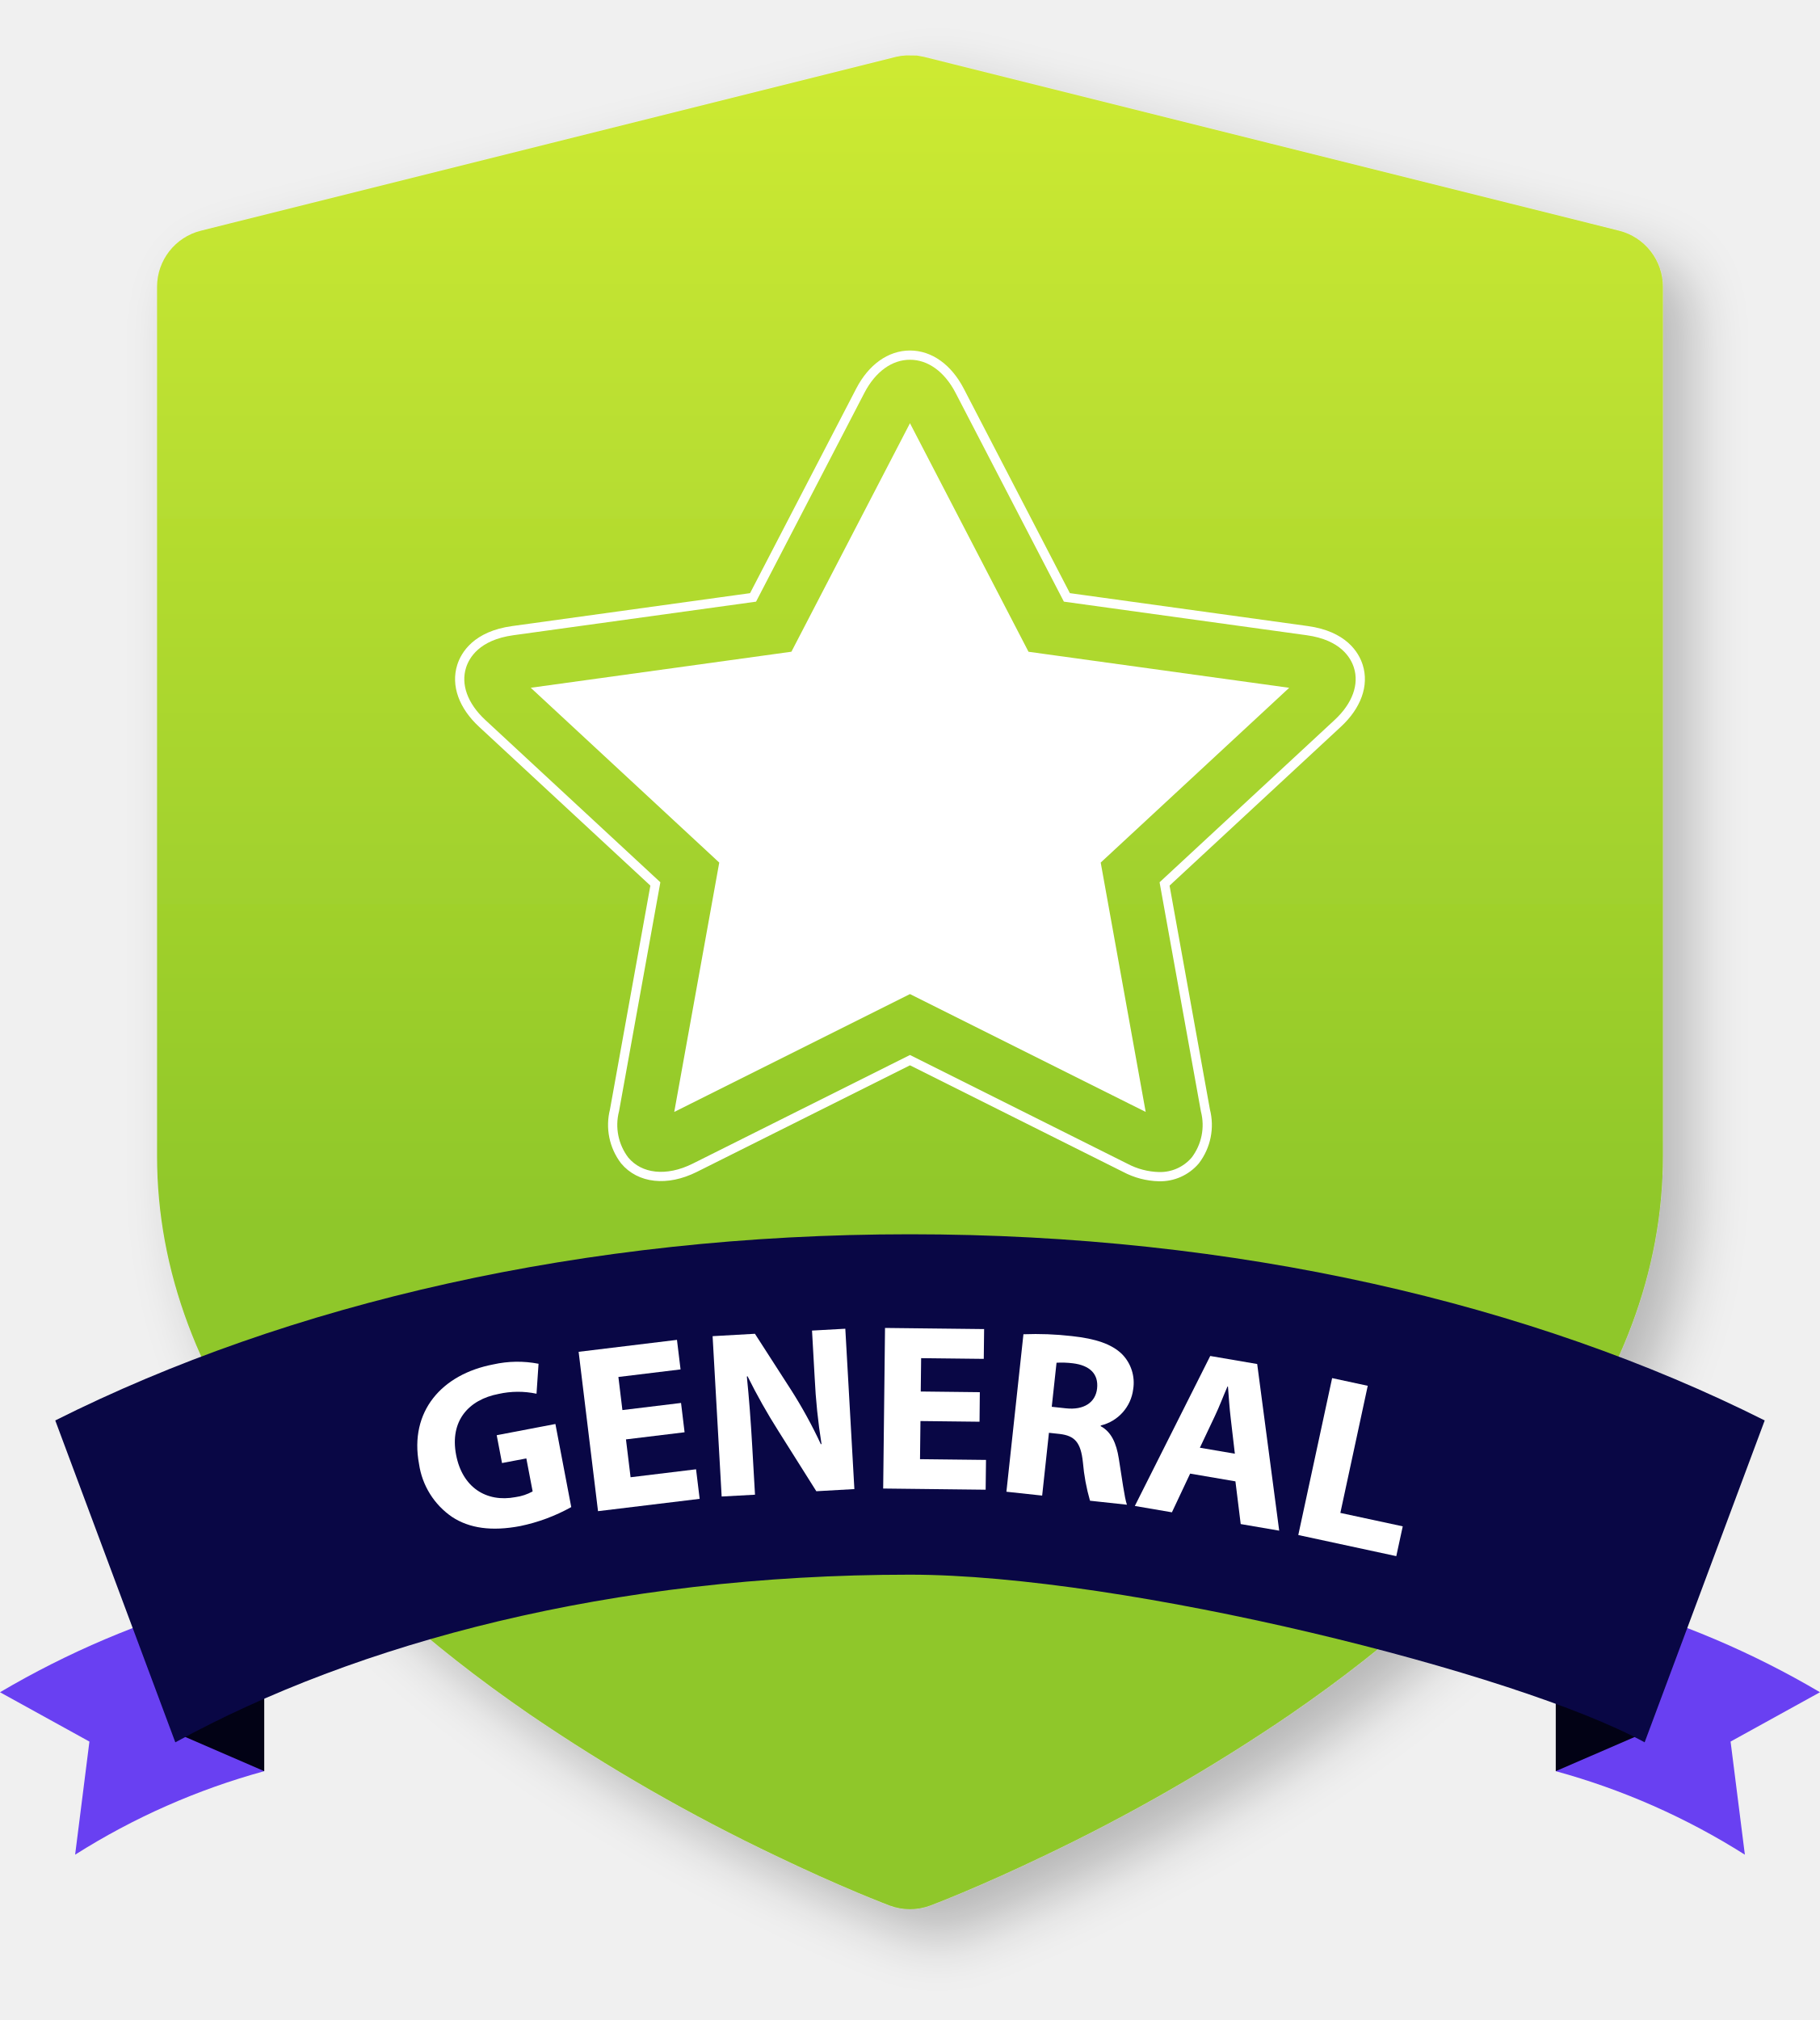
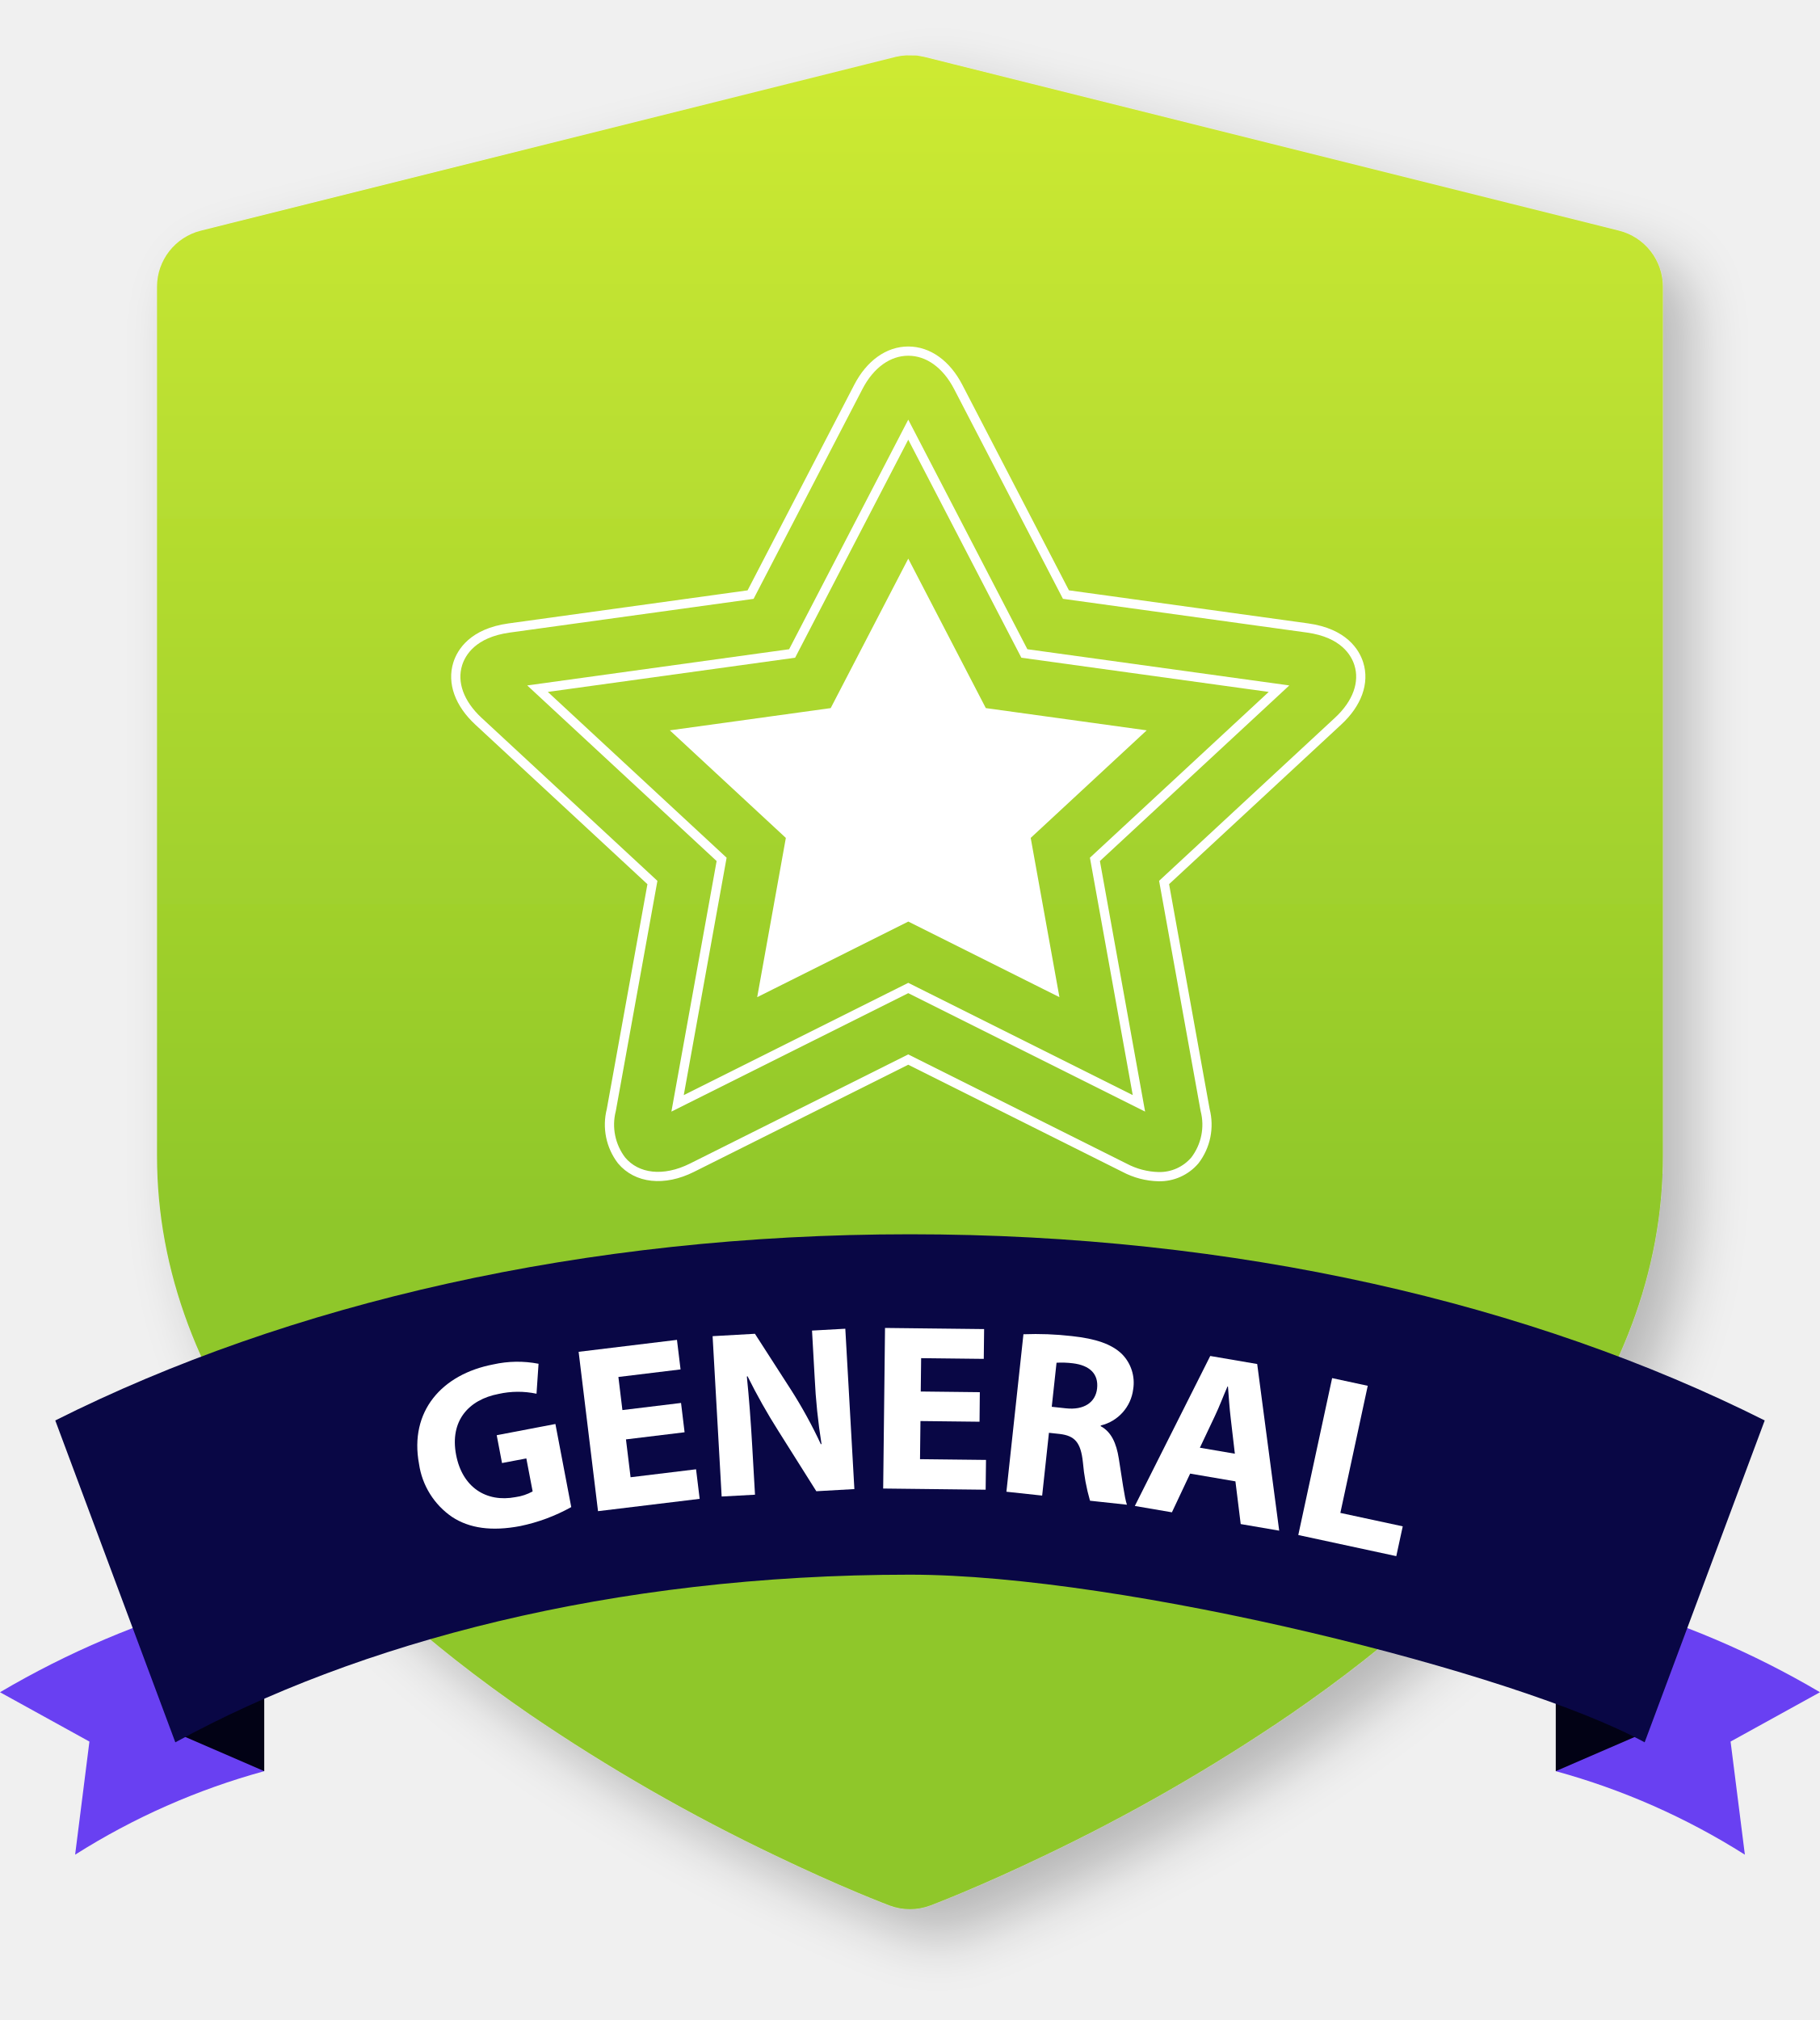
<svg xmlns="http://www.w3.org/2000/svg" width="197.144" height="218.758" viewBox="0 0 197.144 218.758">
  <defs>
-     <linearGradient id="a" x1="0.5" x2="0.5" y2="0.633" gradientUnits="objectBoundingBox">
+     <linearGradient id="linear-gradient" x1="0.5" x2="0.5" y2="0.633" gradientUnits="objectBoundingBox">
      <stop offset="0" stop-color="#cdea33" />
      <stop offset="1" stop-color="#8fc72a" />
    </linearGradient>
-     <filter id="b" x="11.014" y="0" width="181.116" height="218.758" filterUnits="userSpaceOnUse">
+     <filter id="Path_3401" x="11.015" y="0" width="181.116" height="218.758" filterUnits="userSpaceOnUse">
      <feOffset dx="3" dy="3" input="SourceAlpha" />
-       <feGaussianBlur stdDeviation="3" result="c" />
+       <feGaussianBlur stdDeviation="3" result="blur" />
      <feFlood flood-opacity="0.239" />
-       <feComposite operator="in" in2="c" />
+       <feComposite operator="in" in2="blur" />
      <feComposite in="SourceGraphic" />
    </filter>
  </defs>
-   <g transform="translate(0.001 6)">
-     <g transform="matrix(1, 0, 0, 1, 0, -6)" filter="url(#b)">
-       <path d="M-161.854-154.11c.8.018.413.012,1.178.016l.755.141,3.235.809,8.528,2.132c11.763,2.943,11.763,2.943,25.879,6.472l25.879,6.47,8.529,2.132,3.235.811a6.269,6.269,0,0,1,4.752,6.085v94.12C-79.884-22.4-84.5-10.562-92.93.5c-6.919,9.082-16.221,17.418-27.317,25.046a199.581,199.581,0,0,1-26.722,15.341c-3.184,1.526-6.145,2.851-8.81,3.97-.942.394-1.781.736-2.508,1.023-.449.178-.77.3-.951.37a6.271,6.271,0,0,1-4.407,0c-.181-.067-.5-.192-.952-.37-.727-.288-1.566-.629-2.508-1.023-2.665-1.119-5.626-2.444-8.81-3.97a199.579,199.579,0,0,1-26.722-15.341c-11.1-7.628-20.4-15.964-27.317-25.046C-238.38-10.562-243-22.4-243-34.922v-94.12a6.269,6.269,0,0,1,4.752-6.085l3.235-.811,8.529-2.132,25.879-6.47c14.116-3.529,14.116-3.529,25.879-6.472l8.528-2.132,3.235-.809a6.125,6.125,0,0,1,1.109-.157Zm7.172,14.4" transform="translate(260.01 160.11)" fill="url(#a)" />
+   <g id="Group_3402" data-name="Group 3402" transform="translate(-1384.903 -3278.953)">
+     <g transform="matrix(1, 0, 0, 1, 1384.9, 3278.95)" filter="url(#Path_3401)">
+       <path id="Path_3401-2" data-name="Path 3401" d="M-161.854-154.11c.8.018.413.012,1.178.016l.755.141,3.235.809,8.528,2.132c11.763,2.943,11.763,2.943,25.879,6.472l25.879,6.47,8.529,2.132,3.235.811a6.269,6.269,0,0,1,4.752,6.085v94.12C-79.884-22.4-84.5-10.562-92.93.5c-6.919,9.082-16.221,17.418-27.317,25.046a199.581,199.581,0,0,1-26.722,15.341c-3.184,1.526-6.145,2.851-8.81,3.97-.942.394-1.781.736-2.508,1.023-.449.178-.77.3-.951.37a6.271,6.271,0,0,1-4.407,0c-.181-.067-.5-.192-.952-.37-.727-.288-1.566-.629-2.508-1.023-2.665-1.119-5.626-2.444-8.81-3.97a199.579,199.579,0,0,1-26.722-15.341c-11.1-7.628-20.4-15.964-27.317-25.046C-238.38-10.562-243-22.4-243-34.922v-94.12a6.269,6.269,0,0,1,4.752-6.085l3.235-.811,8.529-2.132,25.879-6.47c14.116-3.529,14.116-3.529,25.879-6.472l8.528-2.132,3.235-.809a6.125,6.125,0,0,1,1.109-.157Zm7.172,14.4" transform="translate(260.01 160.11)" fill="url(#linear-gradient)" />
    </g>
-     <g transform="translate(49.792 32.459)">
-       <path d="M913.893,90.984c-.381-1.208-1.608-3.319-5.538-3.861l-26.032-3.6L870.708,61.14c-1.271-2.448-3.23-3.853-5.38-3.853s-4.109,1.405-5.379,3.851L848.33,83.525l-26.03,3.6c-3.93.542-5.156,2.653-5.537,3.861-.636,2.027.174,4.278,2.228,6.182l18.757,17.387-4.426,24.517a6.348,6.348,0,0,0,1.106,5.435c1.636,1.952,4.554,2.3,7.587.787l23.313-11.656,23.313,11.656a8.253,8.253,0,0,0,3.667.963,5,5,0,0,0,3.92-1.753,6.33,6.33,0,0,0,1.1-5.432l-4.423-24.517,18.756-17.387C913.72,95.262,914.532,93.009,913.893,90.984Z" transform="translate(-816.551 -57.287)" fill="none" stroke="#fff" stroke-miterlimit="10" stroke-width="1" />
-       <path d="M855.556,122l-19.845-18.4,27.445-3.794,12.518-24.119L888.19,99.81l27.448,3.794L895.794,122l4.744,26.292-24.864-12.43L850.81,148.292Z" transform="translate(-826.898 -67.226)" fill="#fff" stroke="#fff" stroke-miterlimit="10" stroke-width="1" />
-     </g>
-     <g transform="translate(-0.001 167.327)">
-       <g transform="translate(168.522 0)">
-         <path d="M1443.808,257.519l5.208-18.482a96.955,96.955,0,0,1,23.414,9.935l-9.685,5.343,1.548,12.25a75.6,75.6,0,0,0-20.484-9.043Z" transform="translate(-1443.808 -239.037)" fill="#6940f2" />
-         <path d="M1453.493,252.946l-9.685,4.192V245.277Z" transform="translate(-1443.808 -238.656)" fill="#020215" />
+     <g id="Group_3357" data-name="Group 3357" transform="translate(1384.903 3452.279)">
+       <g id="Group_3350" data-name="Group 3350" transform="translate(168.522 0)">
+         <path id="Path_3395" data-name="Path 3395" d="M1443.808,257.519l5.208-18.482a96.955,96.955,0,0,1,23.414,9.935l-9.685,5.343,1.548,12.25a75.6,75.6,0,0,0-20.484-9.043Z" transform="translate(-1443.808 -239.037)" fill="#6940f2" />
+         <path id="Path_3396" data-name="Path 3396" d="M1453.493,252.946l-9.685,4.192V245.277Z" transform="translate(-1443.808 -238.656)" fill="#020215" />
      </g>
-       <g transform="translate(0 0)">
-         <path d="M1313.6,258.519l-5.207-18.482a96.956,96.956,0,0,0-23.415,9.936l9.686,5.343-1.548,12.248a75.6,75.6,0,0,1,20.484-9.042Z" transform="translate(-1284.978 -240.037)" fill="#6940f2" />
-         <path d="M1302.826,253.946l9.685,4.192V246.277Z" transform="translate(-1283.889 -239.656)" fill="#020215" />
+       <g id="Group_3351" data-name="Group 3351" transform="translate(0 0)">
+         <path id="Path_3397" data-name="Path 3397" d="M1313.6,258.519l-5.207-18.482a96.956,96.956,0,0,0-23.415,9.936l9.686,5.343-1.548,12.248a75.6,75.6,0,0,1,20.484-9.042Z" transform="translate(-1284.978 -240.037)" fill="#6940f2" />
+         <path id="Path_3398" data-name="Path 3398" d="M1302.826,253.946l9.685,4.192V246.277Z" transform="translate(-1283.889 -239.656)" fill="#020215" />
      </g>
    </g>
-     <g transform="translate(5.985 127.667)">
-       <path d="M1290.356,221.129l13.005,34.859c19.637-10.766,47.183-18.157,79.578-18.157,23.244,0,65.857,10.633,79.58,18.157l13.006-34.859c-25.229-12.66-57.269-20.162-92.586-20.162S1315.585,208.468,1290.356,221.129Z" transform="translate(-1290.356 -200.967)" fill="#090745" />
+     <g id="Group_3356" data-name="Group 3356" transform="translate(1390.89 3412.62)">
+       <path id="Path_3394" data-name="Path 3394" d="M1290.356,221.129l13.005,34.859c19.637-10.766,47.183-18.157,79.578-18.157,23.244,0,65.857,10.633,79.58,18.157l13.006-34.859c-25.229-12.66-57.269-20.162-92.586-20.162S1315.585,208.468,1290.356,221.129Z" transform="translate(-1290.356 -200.967)" fill="#090745" />
    </g>
-     <g transform="translate(45.2 137.811)">
-       <path d="M1598.751,436.141a19.427,19.427,0,0,1-5.515,2.052c-3.115.595-5.52.241-7.382-.978a8.414,8.414,0,0,1-3.592-5.747c-1.06-5.678,2.45-9.71,8.047-10.779a11.977,11.977,0,0,1,4.9-.07l-.22,3.245a9.648,9.648,0,0,0-4.117.024c-3.217.617-5.3,2.9-4.593,6.6.673,3.521,3.273,5.176,6.44,4.572a5.268,5.268,0,0,0,1.851-.618l-.684-3.571-2.634.5-.575-3.014,6.358-1.215Z" transform="translate(-1582.074 -416.74)" fill="#fff" />
-       <path d="M1607.1,428.571l-6.35.771.5,4.1,7.093-.862.39,3.2-11.01,1.336-2.1-17.258,10.652-1.294.389,3.2-6.734.818.435,3.585,6.351-.771Z" transform="translate(-1578.146 -417.273)" fill="#fff" />
-       <path d="M1607.856,435.8l-.981-17.364,4.585-.259,3.966,6.159a50.592,50.592,0,0,1,3.17,5.79l.078,0a64.984,64.984,0,0,1-.744-7.22l-.286-5.076,3.606-.2.982,17.365-4.122.233-4.089-6.49a64.407,64.407,0,0,1-3.36-5.96l-.076.031c.234,2.287.422,4.731.583,7.565l.3,5.23Z" transform="translate(-1574.886 -417.545)" fill="#fff" />
-       <path d="M1631.636,427.719l-6.4-.073-.048,4.129,7.148.081-.038,3.226-11.1-.128.2-17.391,10.734.123-.038,3.226-6.784-.077-.043,3.612,6.4.073Z" transform="translate(-1570.732 -417.563)" fill="#fff" />
-       <path d="M1633.393,418.1a34.366,34.366,0,0,1,5.246.2c2.564.277,4.318.857,5.443,1.963a4.42,4.42,0,0,1,1.2,3.788,4.615,4.615,0,0,1-3.512,3.928l-.008.077c1.152.617,1.694,1.843,1.957,3.481.329,2.006.623,4.321.885,5.024l-4-.433a21.621,21.621,0,0,1-.769-4.156c-.229-2.2-.909-2.875-2.5-3.072l-1.179-.128-.735,6.8-3.872-.418Zm3.067,7.856,1.54.166c1.949.21,3.208-.64,3.372-2.153.172-1.59-.819-2.5-2.61-2.722a9.8,9.8,0,0,0-1.784-.063Z" transform="translate(-1567.734 -417.417)" fill="#fff" />
-       <path d="M1648.325,432.656l-1.973,4.191-4.018-.687,8.169-16.243,5.086.871,2.383,18.047-4.169-.715-.572-4.625Zm4.844-2.155-.446-3.819c-.131-1.069-.219-2.393-.3-3.454l-.051-.008c-.428.973-.9,2.226-1.354,3.172l-1.638,3.461Z" transform="translate(-1564.609 -416.881)" fill="#fff" />
-       <path d="M1659.726,421.775l3.858.832-2.967,13.766,6.758,1.455-.7,3.227-10.615-2.287Z" transform="translate(-1560.629 -416.342)" fill="#fff" />
+     <g id="Group_3361" data-name="Group 3361" transform="translate(1430.104 3422.764)">
+       <path id="Path_3411" data-name="Path 3411" d="M1598.751,436.141a19.427,19.427,0,0,1-5.515,2.052c-3.115.595-5.52.241-7.382-.978a8.414,8.414,0,0,1-3.592-5.747c-1.06-5.678,2.45-9.71,8.047-10.779a11.977,11.977,0,0,1,4.9-.07l-.22,3.245a9.648,9.648,0,0,0-4.117.024c-3.217.617-5.3,2.9-4.593,6.6.673,3.521,3.273,5.176,6.44,4.572a5.268,5.268,0,0,0,1.851-.618l-.684-3.571-2.634.5-.575-3.014,6.358-1.215Z" transform="translate(-1582.074 -416.74)" fill="#fff" />
+       <path id="Path_3412" data-name="Path 3412" d="M1607.1,428.571l-6.35.771.5,4.1,7.093-.862.39,3.2-11.01,1.336-2.1-17.258,10.652-1.294.389,3.2-6.734.818.435,3.585,6.351-.771Z" transform="translate(-1578.146 -417.273)" fill="#fff" />
+       <path id="Path_3413" data-name="Path 3413" d="M1607.856,435.8l-.981-17.364,4.585-.259,3.966,6.159a50.592,50.592,0,0,1,3.17,5.79l.078,0a64.984,64.984,0,0,1-.744-7.22l-.286-5.076,3.606-.2.982,17.365-4.122.233-4.089-6.49a64.407,64.407,0,0,1-3.36-5.96l-.076.031c.234,2.287.422,4.731.583,7.565l.3,5.23Z" transform="translate(-1574.886 -417.545)" fill="#fff" />
+       <path id="Path_3414" data-name="Path 3414" d="M1631.636,427.719l-6.4-.073-.048,4.129,7.148.081-.038,3.226-11.1-.128.2-17.391,10.734.123-.038,3.226-6.784-.077-.043,3.612,6.4.073Z" transform="translate(-1570.732 -417.563)" fill="#fff" />
+       <path id="Path_3415" data-name="Path 3415" d="M1633.393,418.1a34.366,34.366,0,0,1,5.246.2c2.564.277,4.318.857,5.443,1.963a4.42,4.42,0,0,1,1.2,3.788,4.615,4.615,0,0,1-3.512,3.928l-.008.077c1.152.617,1.694,1.843,1.957,3.481.329,2.006.623,4.321.885,5.024l-4-.433a21.621,21.621,0,0,1-.769-4.156c-.229-2.2-.909-2.875-2.5-3.072l-1.179-.128-.735,6.8-3.872-.418Zm3.067,7.856,1.54.166c1.949.21,3.208-.64,3.372-2.153.172-1.59-.819-2.5-2.61-2.722a9.8,9.8,0,0,0-1.784-.063Z" transform="translate(-1567.734 -417.417)" fill="#fff" />
+       <path id="Path_3416" data-name="Path 3416" d="M1648.325,432.656l-1.973,4.191-4.018-.687,8.169-16.243,5.086.871,2.383,18.047-4.169-.715-.572-4.625Zm4.844-2.155-.446-3.819c-.131-1.069-.219-2.393-.3-3.454l-.051-.008c-.428.973-.9,2.226-1.354,3.172l-1.638,3.461Z" transform="translate(-1564.609 -416.881)" fill="#fff" />
+       <path id="Path_3417" data-name="Path 3417" d="M1659.726,421.775l3.858.832-2.967,13.766,6.758,1.455-.7,3.227-10.615-2.287Z" transform="translate(-1560.629 -416.342)" fill="#fff" />
+     </g>
+     <g id="Group_3399" data-name="Group 3399" transform="translate(1434.272 3316.977)">
+       <path id="Path_3429" data-name="Path 3429" d="M914.37,91.149c-.383-1.214-1.615-3.336-5.565-3.88l-26.159-3.616L870.973,61.159c-1.277-2.46-3.246-3.872-5.406-3.872s-4.129,1.412-5.405,3.87l-11.676,22.5-26.157,3.616c-3.949.544-5.182,2.666-5.564,3.88-.639,2.037.175,4.3,2.239,6.212l18.849,17.472L833.4,139.47a6.379,6.379,0,0,0,1.112,5.462c1.644,1.962,4.576,2.316,7.624.791l23.427-11.713,23.427,11.713a8.291,8.291,0,0,0,3.685.968,5.026,5.026,0,0,0,3.939-1.762,6.361,6.361,0,0,0,1.109-5.459l-4.445-24.637,18.848-17.472C914.2,95.448,915.012,93.184,914.37,91.149Z" transform="translate(-816.551 -57.287)" fill="none" stroke="#fff" stroke-miterlimit="10" stroke-width="1" />
+       <path id="Path_3430" data-name="Path 3430" d="M855.653,122.227l-19.942-18.486,27.579-3.813L875.87,75.691l12.577,24.237,27.583,3.813-19.942,18.486,4.767,26.421-24.985-12.491-24.987,12.492Z" transform="translate(-826.855 -67.184)" fill="none" stroke="#fff" stroke-miterlimit="10" stroke-width="1" />
+       <path id="Path_3431" data-name="Path 3431" d="M881.121,137.234l-11.993-11.118,16.635-2.3,8.077-15.562,8.076,15.562,16.638,2.3-11.992,11.117,2.983,16.533-15.7-7.851-15.7,7.852Z" transform="translate(-844.825 -84.696)" fill="#fff" stroke="#fff" stroke-miterlimit="10" stroke-width="1" />
    </g>
  </g>
</svg>
